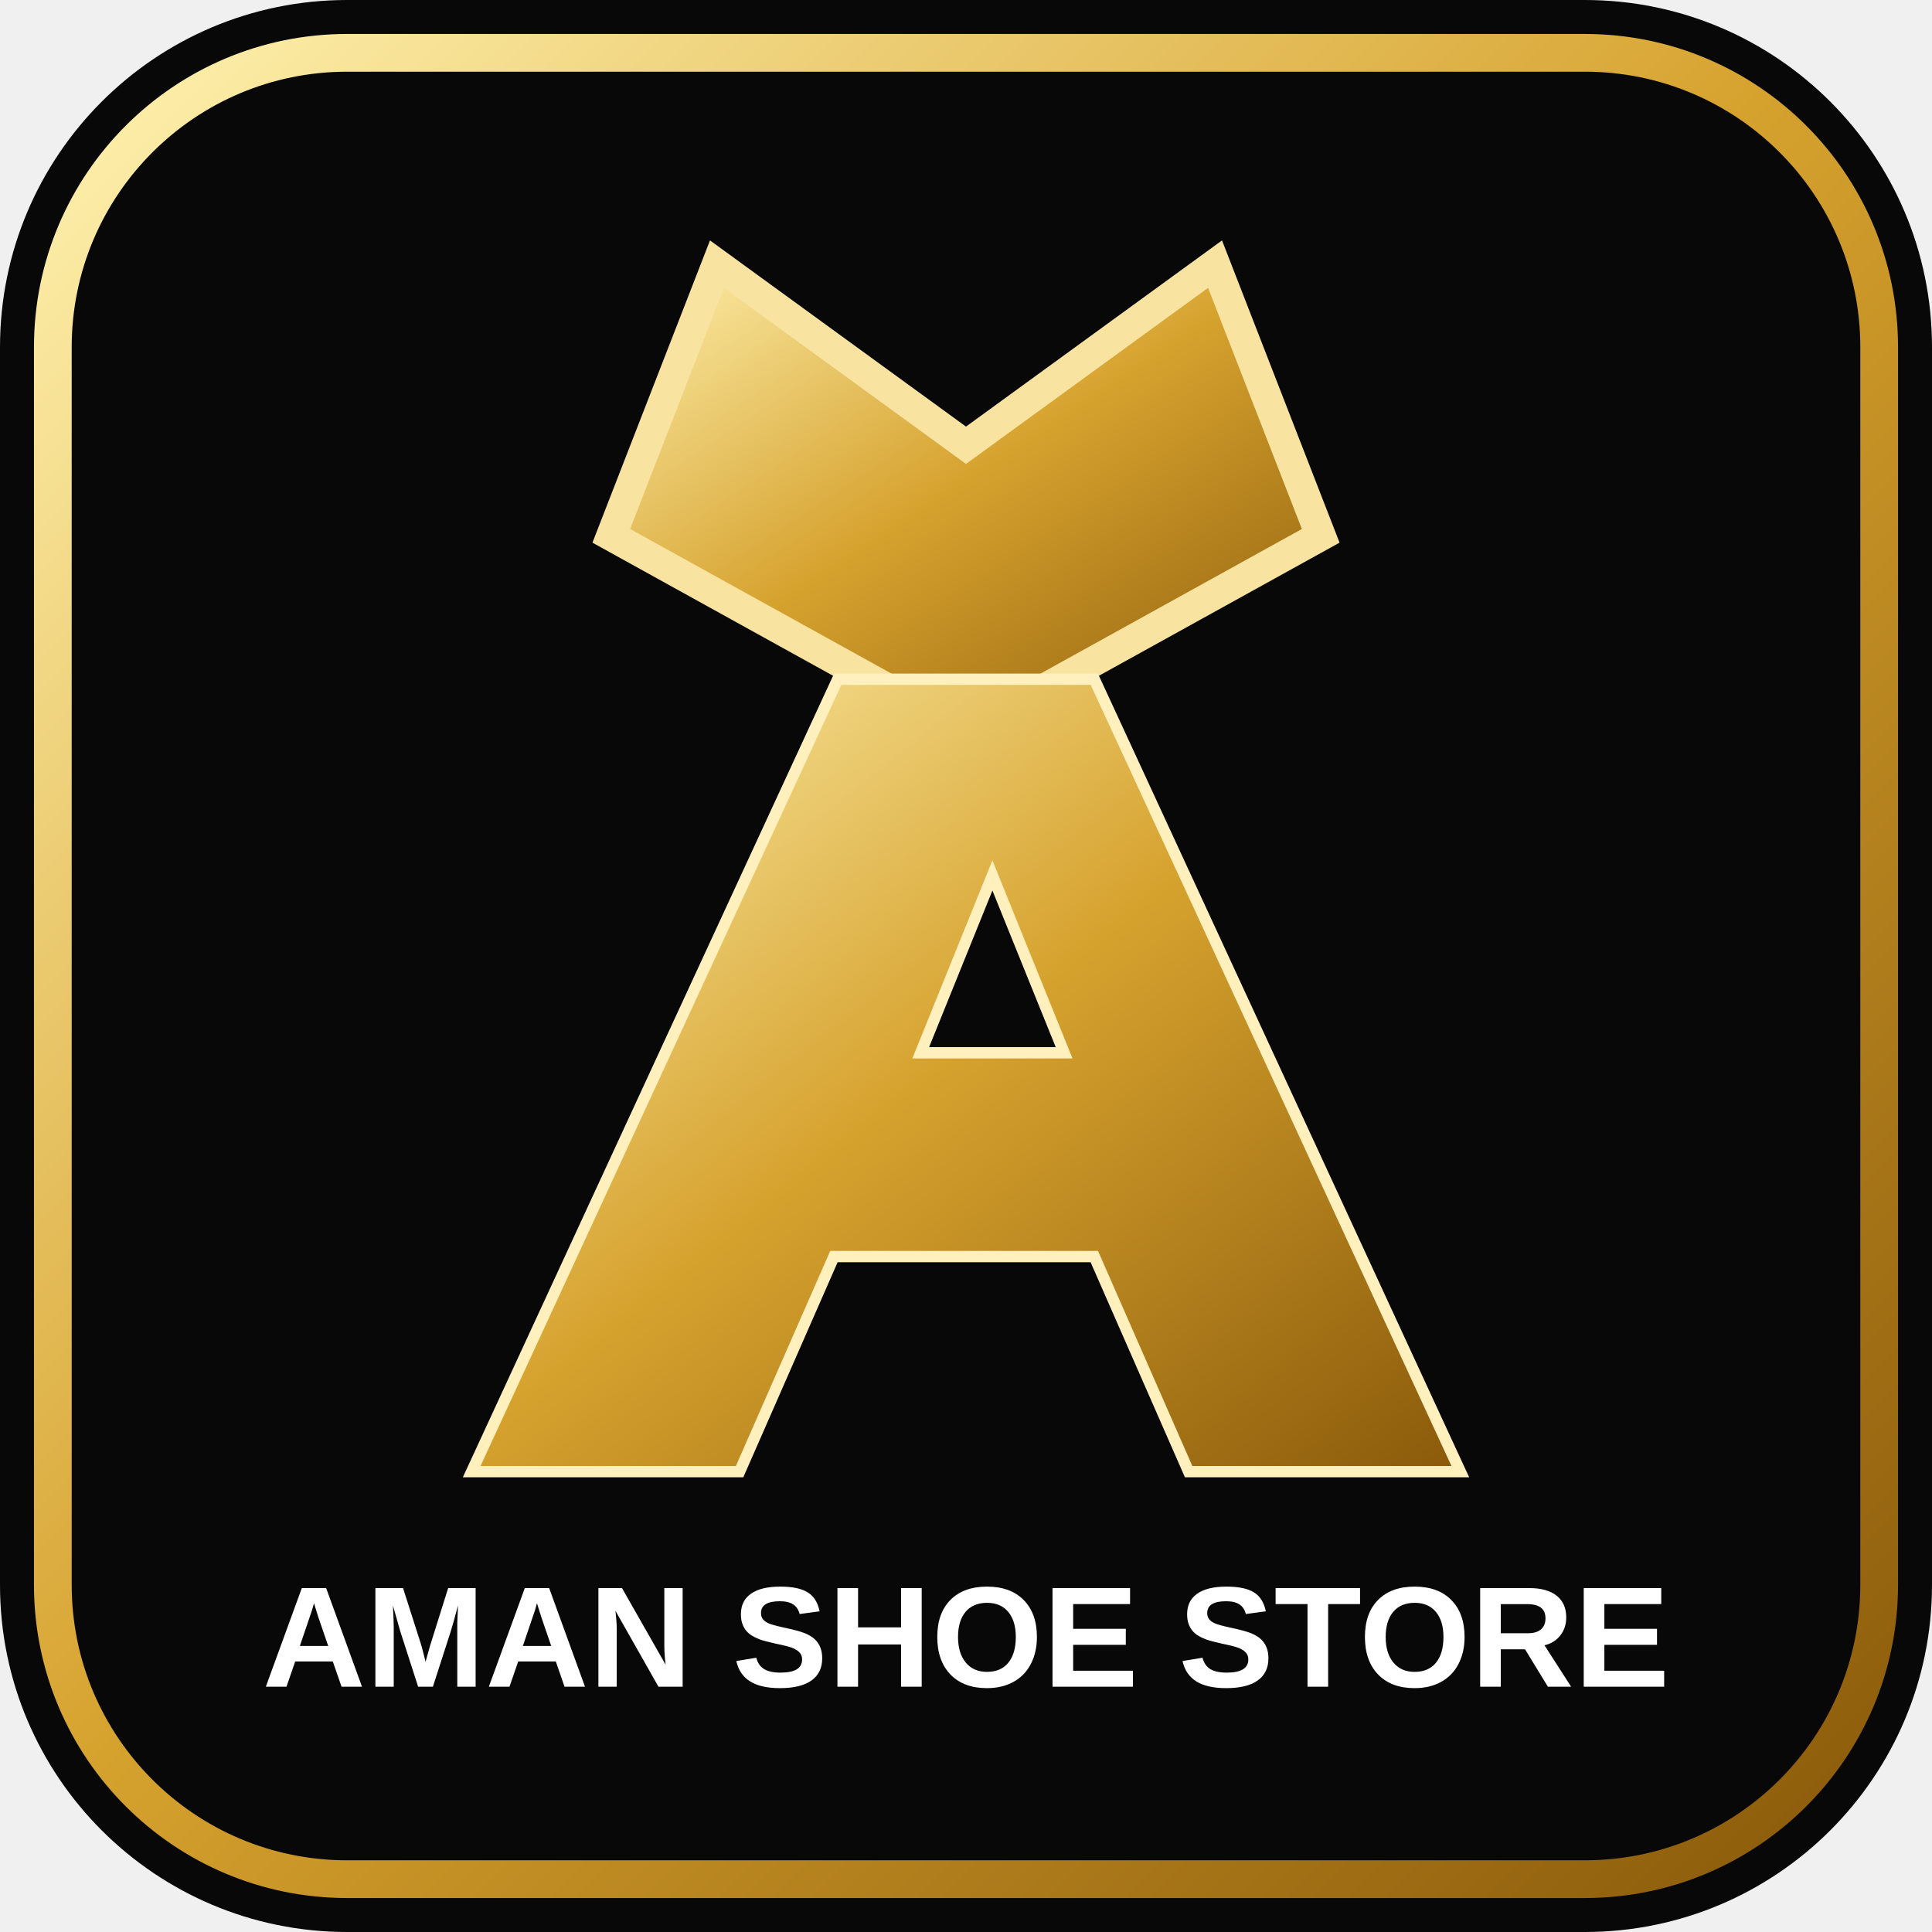
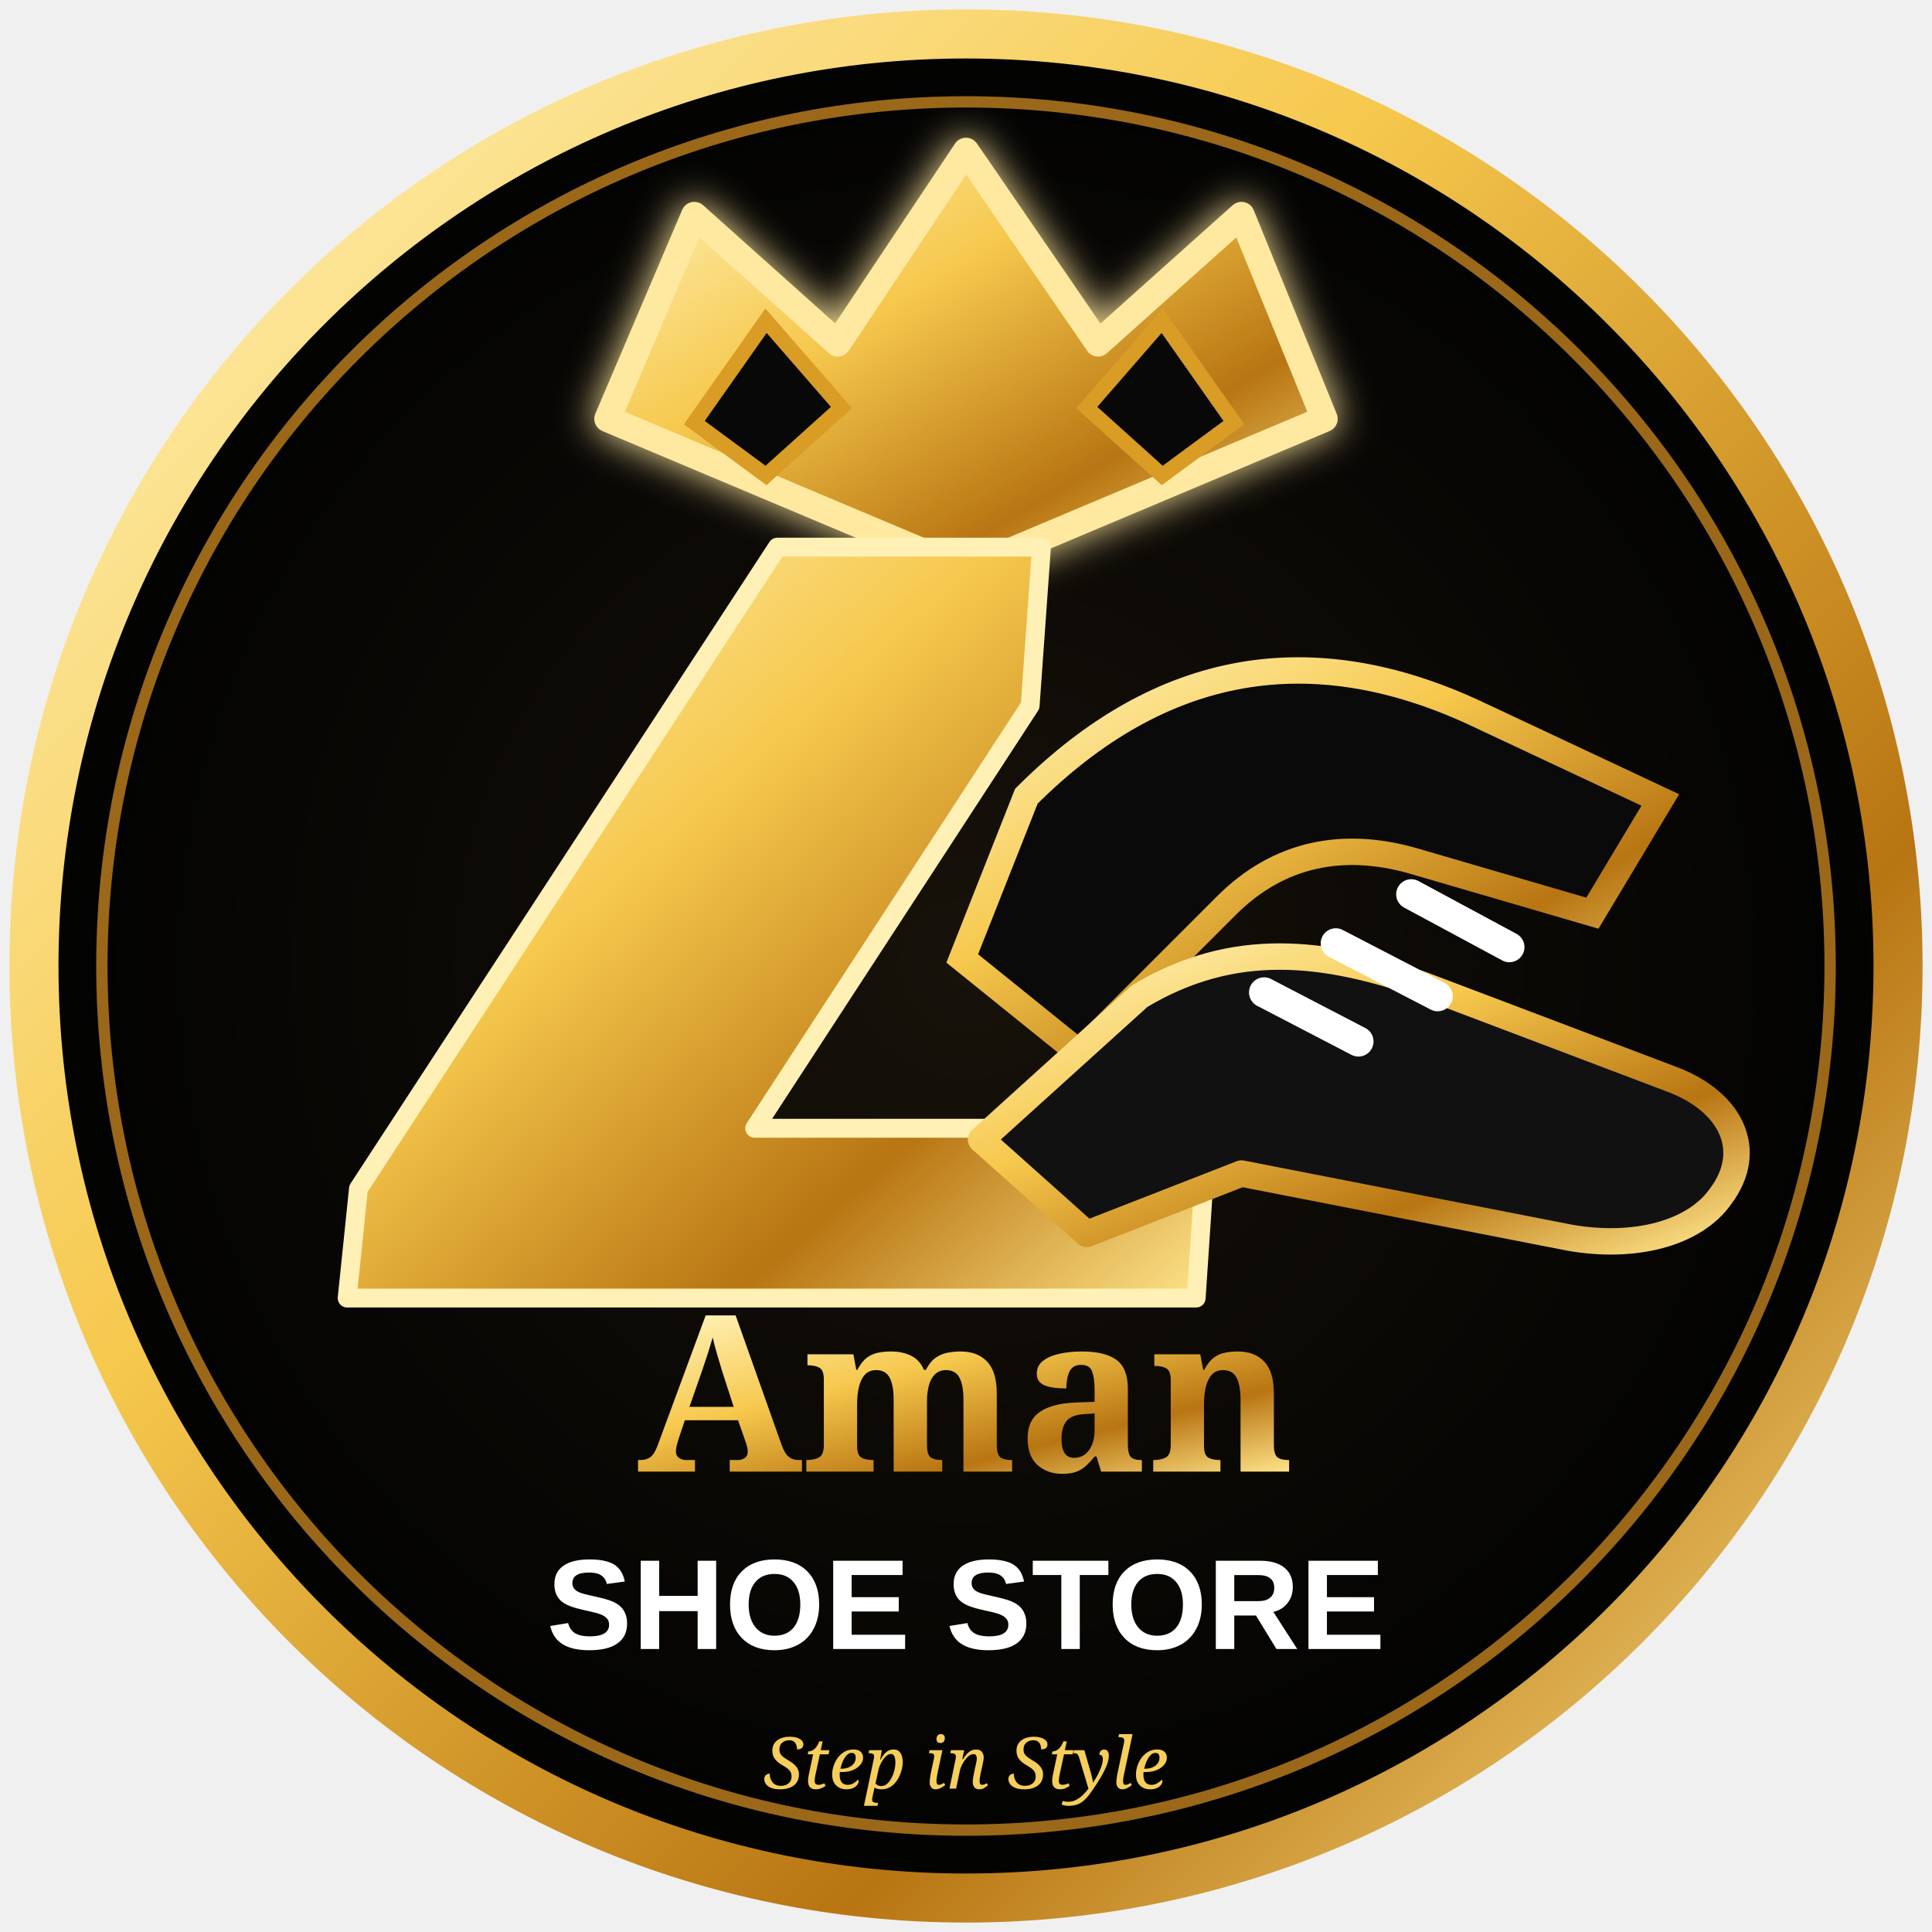
<svg xmlns="http://www.w3.org/2000/svg" viewBox="0 0 512 512">
  <defs>
-     <linearGradient id="gold" x1="0" y1="0" x2="1" y2="1">
-       <stop stop-color="#fff2b0" />
-       <stop offset=".48" stop-color="#d6a22e" />
-       <stop offset="1" stop-color="#8a5a0a" />
+     <linearGradient id="g" x1="0" y1="0" x2="1" y2="1">
+       <stop stop-color="#fff5bf" />
+       <stop offset=".38" stop-color="#f6c84d" />
+       <stop offset=".72" stop-color="#b87512" />
+       <stop offset="1" stop-color="#ffe58a" />
    </linearGradient>
+     <radialGradient id="bg">
+       <stop stop-color="#17120a" />
+       <stop offset="1" stop-color="#020202" />
+     </radialGradient>
+     <filter id="glow">
+       <feGaussianBlur stdDeviation="5" result="b" />
+       <feMerge>
+         <feMergeNode in="b" />
+         <feMergeNode in="SourceGraphic" />
+       </feMerge>
+     </filter>
  </defs>
-   <rect width="512" height="512" rx="92" fill="#080808" />
-   <rect x="14" y="14" width="484" height="484" rx="78" fill="none" stroke="url(#gold)" stroke-width="10" />
-   <path d="M162 142 190 70l66 48 66-48 28 72-94 52z" fill="url(#gold)" stroke="#f8e3a0" stroke-width="8" />
-   <path d="M125 390 222 180h68l97 210h-72l-25-57h-69l-25 57zm119-111h38l-19-47z" fill="url(#gold)" stroke="#fff0bd" stroke-width="3" />
-   <text x="256" y="447" text-anchor="middle" font-family="Arial,sans-serif" font-size="38" font-weight="900" fill="#fff">AMAN SHOE STORE</text>
+   <circle cx="256" cy="256" r="247" fill="url(#bg)" stroke="url(#g)" stroke-width="13" />
+   <circle cx="256" cy="256" r="229" fill="none" stroke="#9a6818" stroke-width="3" />
+   <path d="M161 111 184 57 222 91 256 40 291 91 329 57 351 111 256 151Z" fill="url(#g)" stroke="#ffe9a0" stroke-width="7" stroke-linejoin="round" filter="url(#glow)" />
+   <path d="m184 112 19-27 20 23-20 18zm104-4 20-23 19 27-19 14z" fill="#080808" stroke="#d99c25" stroke-width="4" />
+   <path d="M95 315 206 145h70l-3 42-73 112h120l-3 45H92Z" fill="url(#g)" stroke="#fff0b5" stroke-width="5" stroke-linejoin="round" />
+   <path d="M272 211c36-36 76-42 119-22l49 23-18 30-48-14c-18-5-35-2-49 12l-39 39-31-25z" fill="#0a0a0a" stroke="url(#g)" stroke-width="7" />
+   <path d="M302 264c25-15 49-12 75-3l66 25c16 6 22 19 13 31-7 10-23 14-40 11l-87-17-41 16-28-25z" fill="#111" stroke="url(#g)" stroke-width="7" stroke-linejoin="round" />
+   <path d="m335 263 25 13m-6-26 27 14m-7-27 26 14" fill="none" stroke="#fff" stroke-width="8" stroke-linecap="round" />
+   <text x="256" y="390" text-anchor="middle" font-family="Georgia,serif" font-size="58" font-weight="bold" fill="url(#g)">Aman</text>
+   <text x="256" y="437" text-anchor="middle" font-family="Arial,sans-serif" font-size="34" font-weight="bold" fill="#fff">SHOE STORE</text>
+   <text x="256" y="474" text-anchor="middle" font-family="Georgia,serif" font-size="19" font-style="italic" fill="#f5ce5c">Step in Style</text>
</svg>
